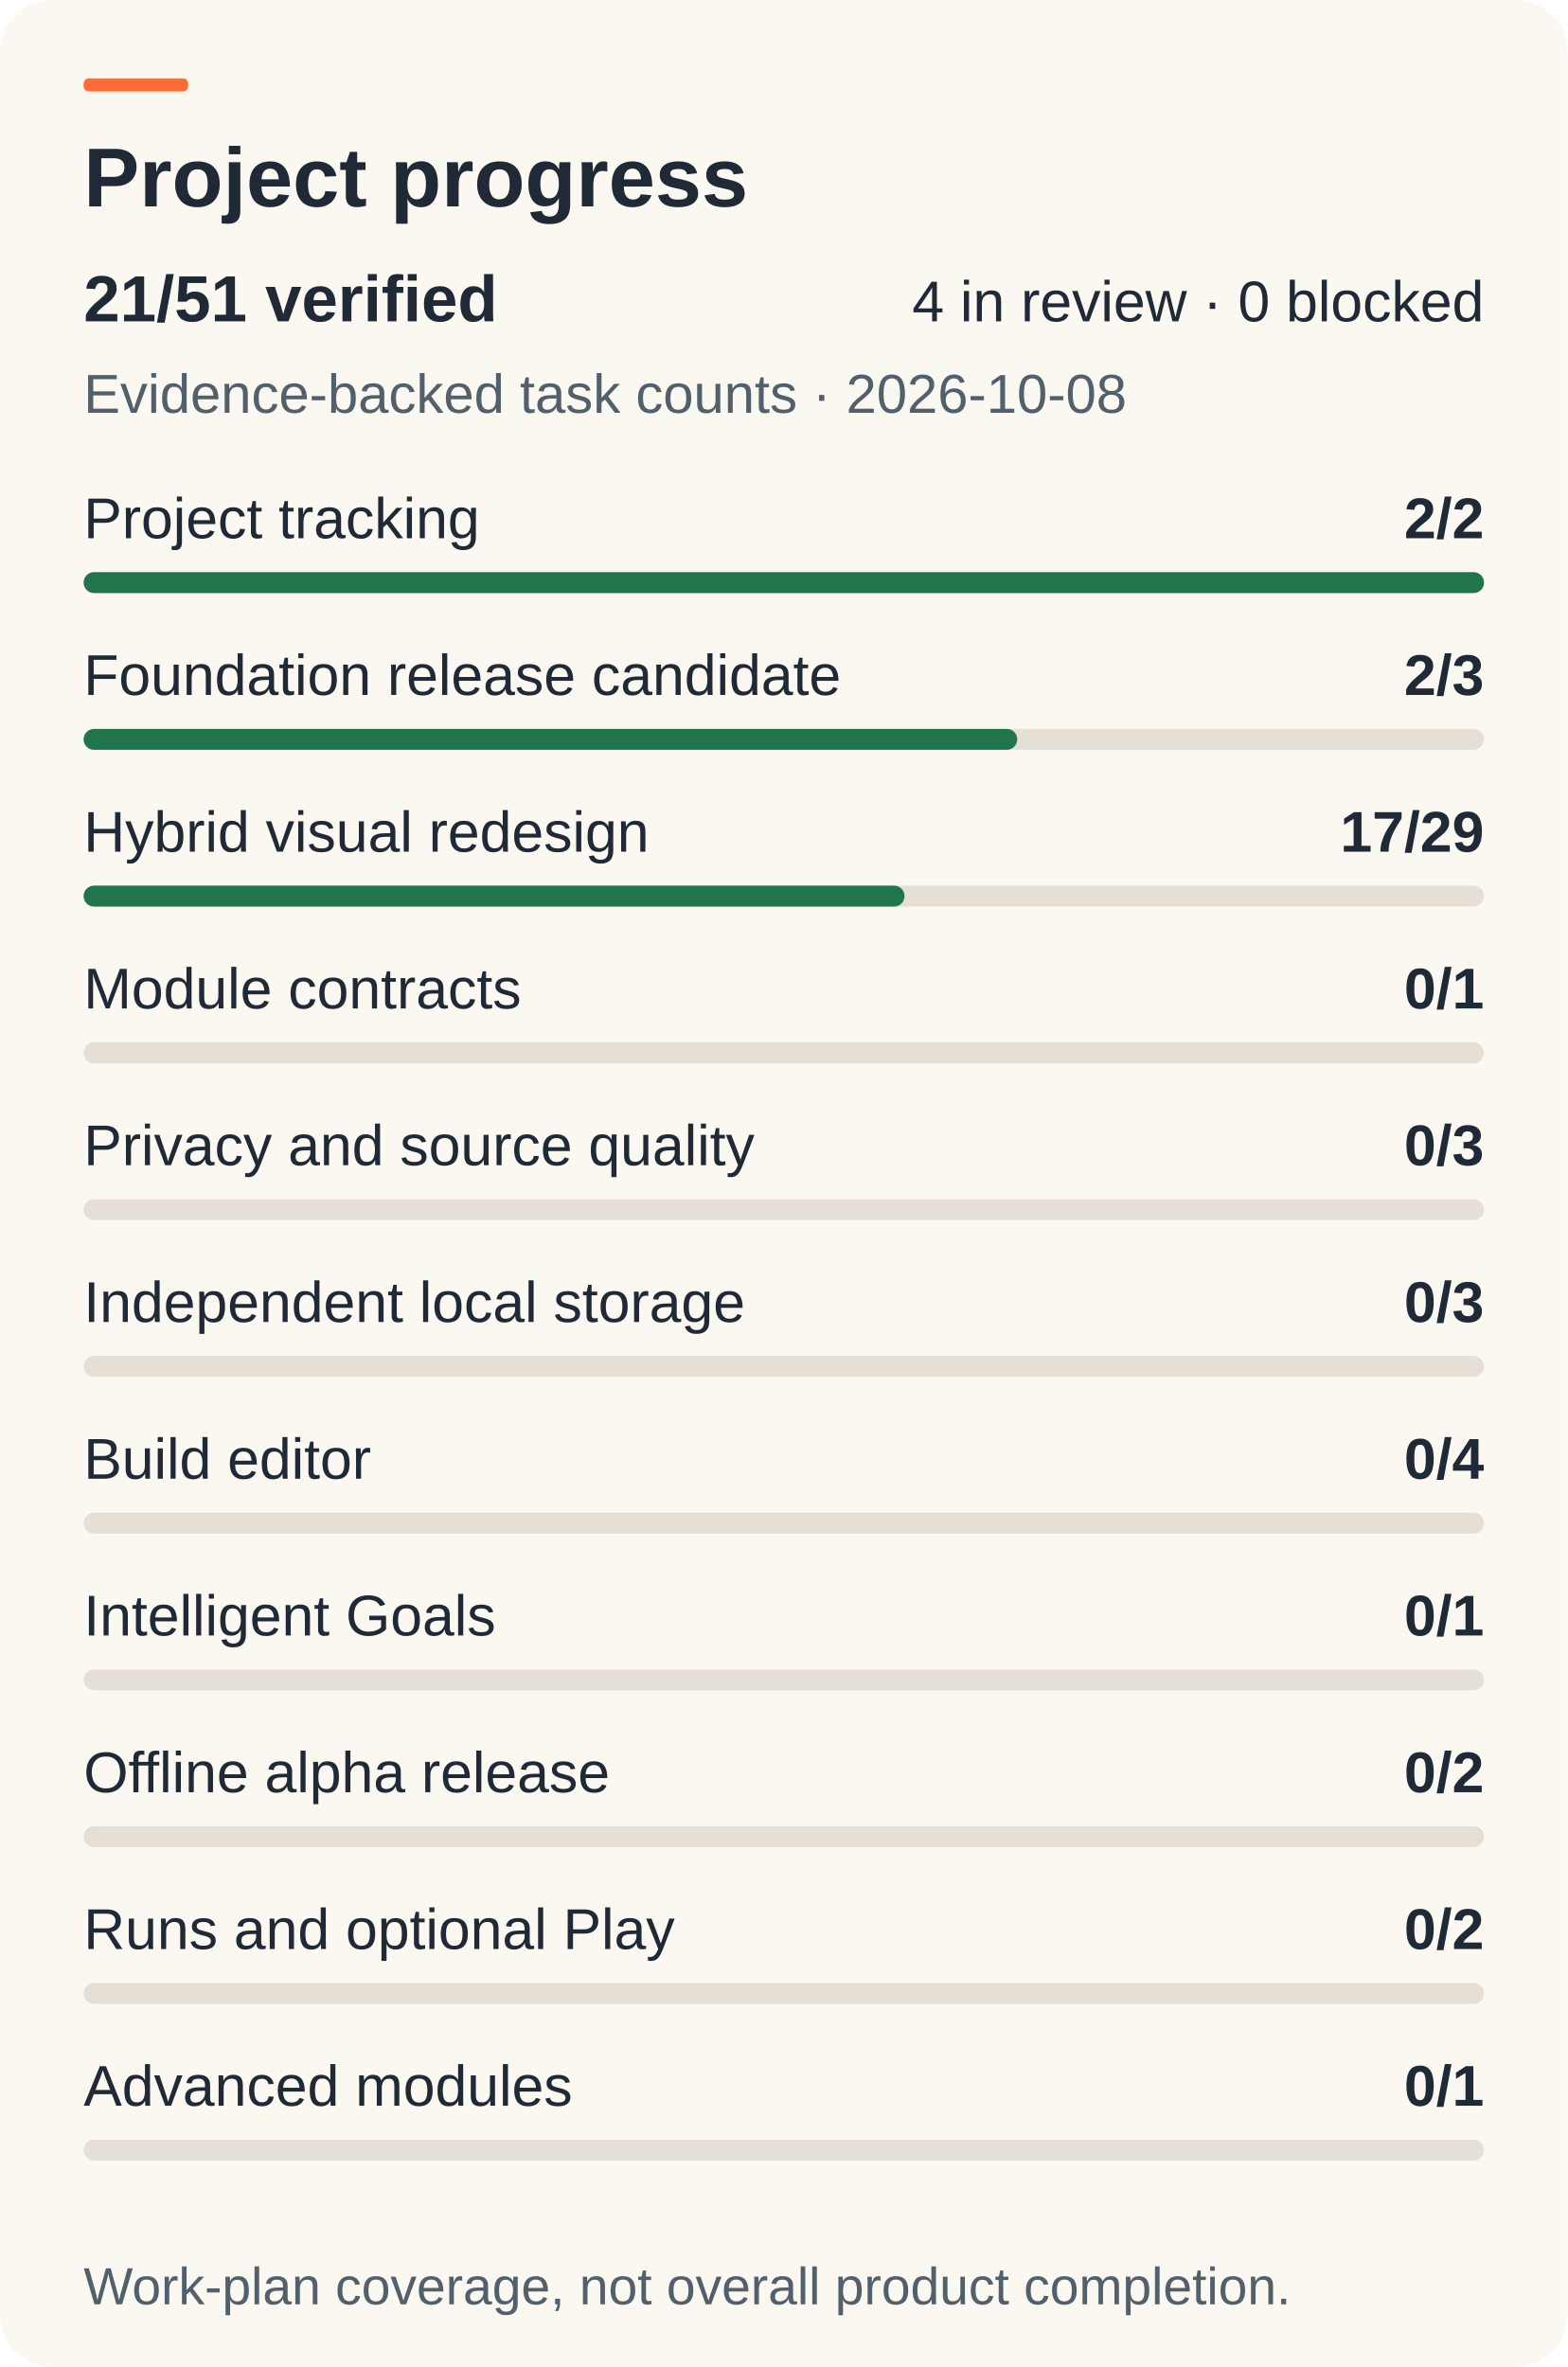
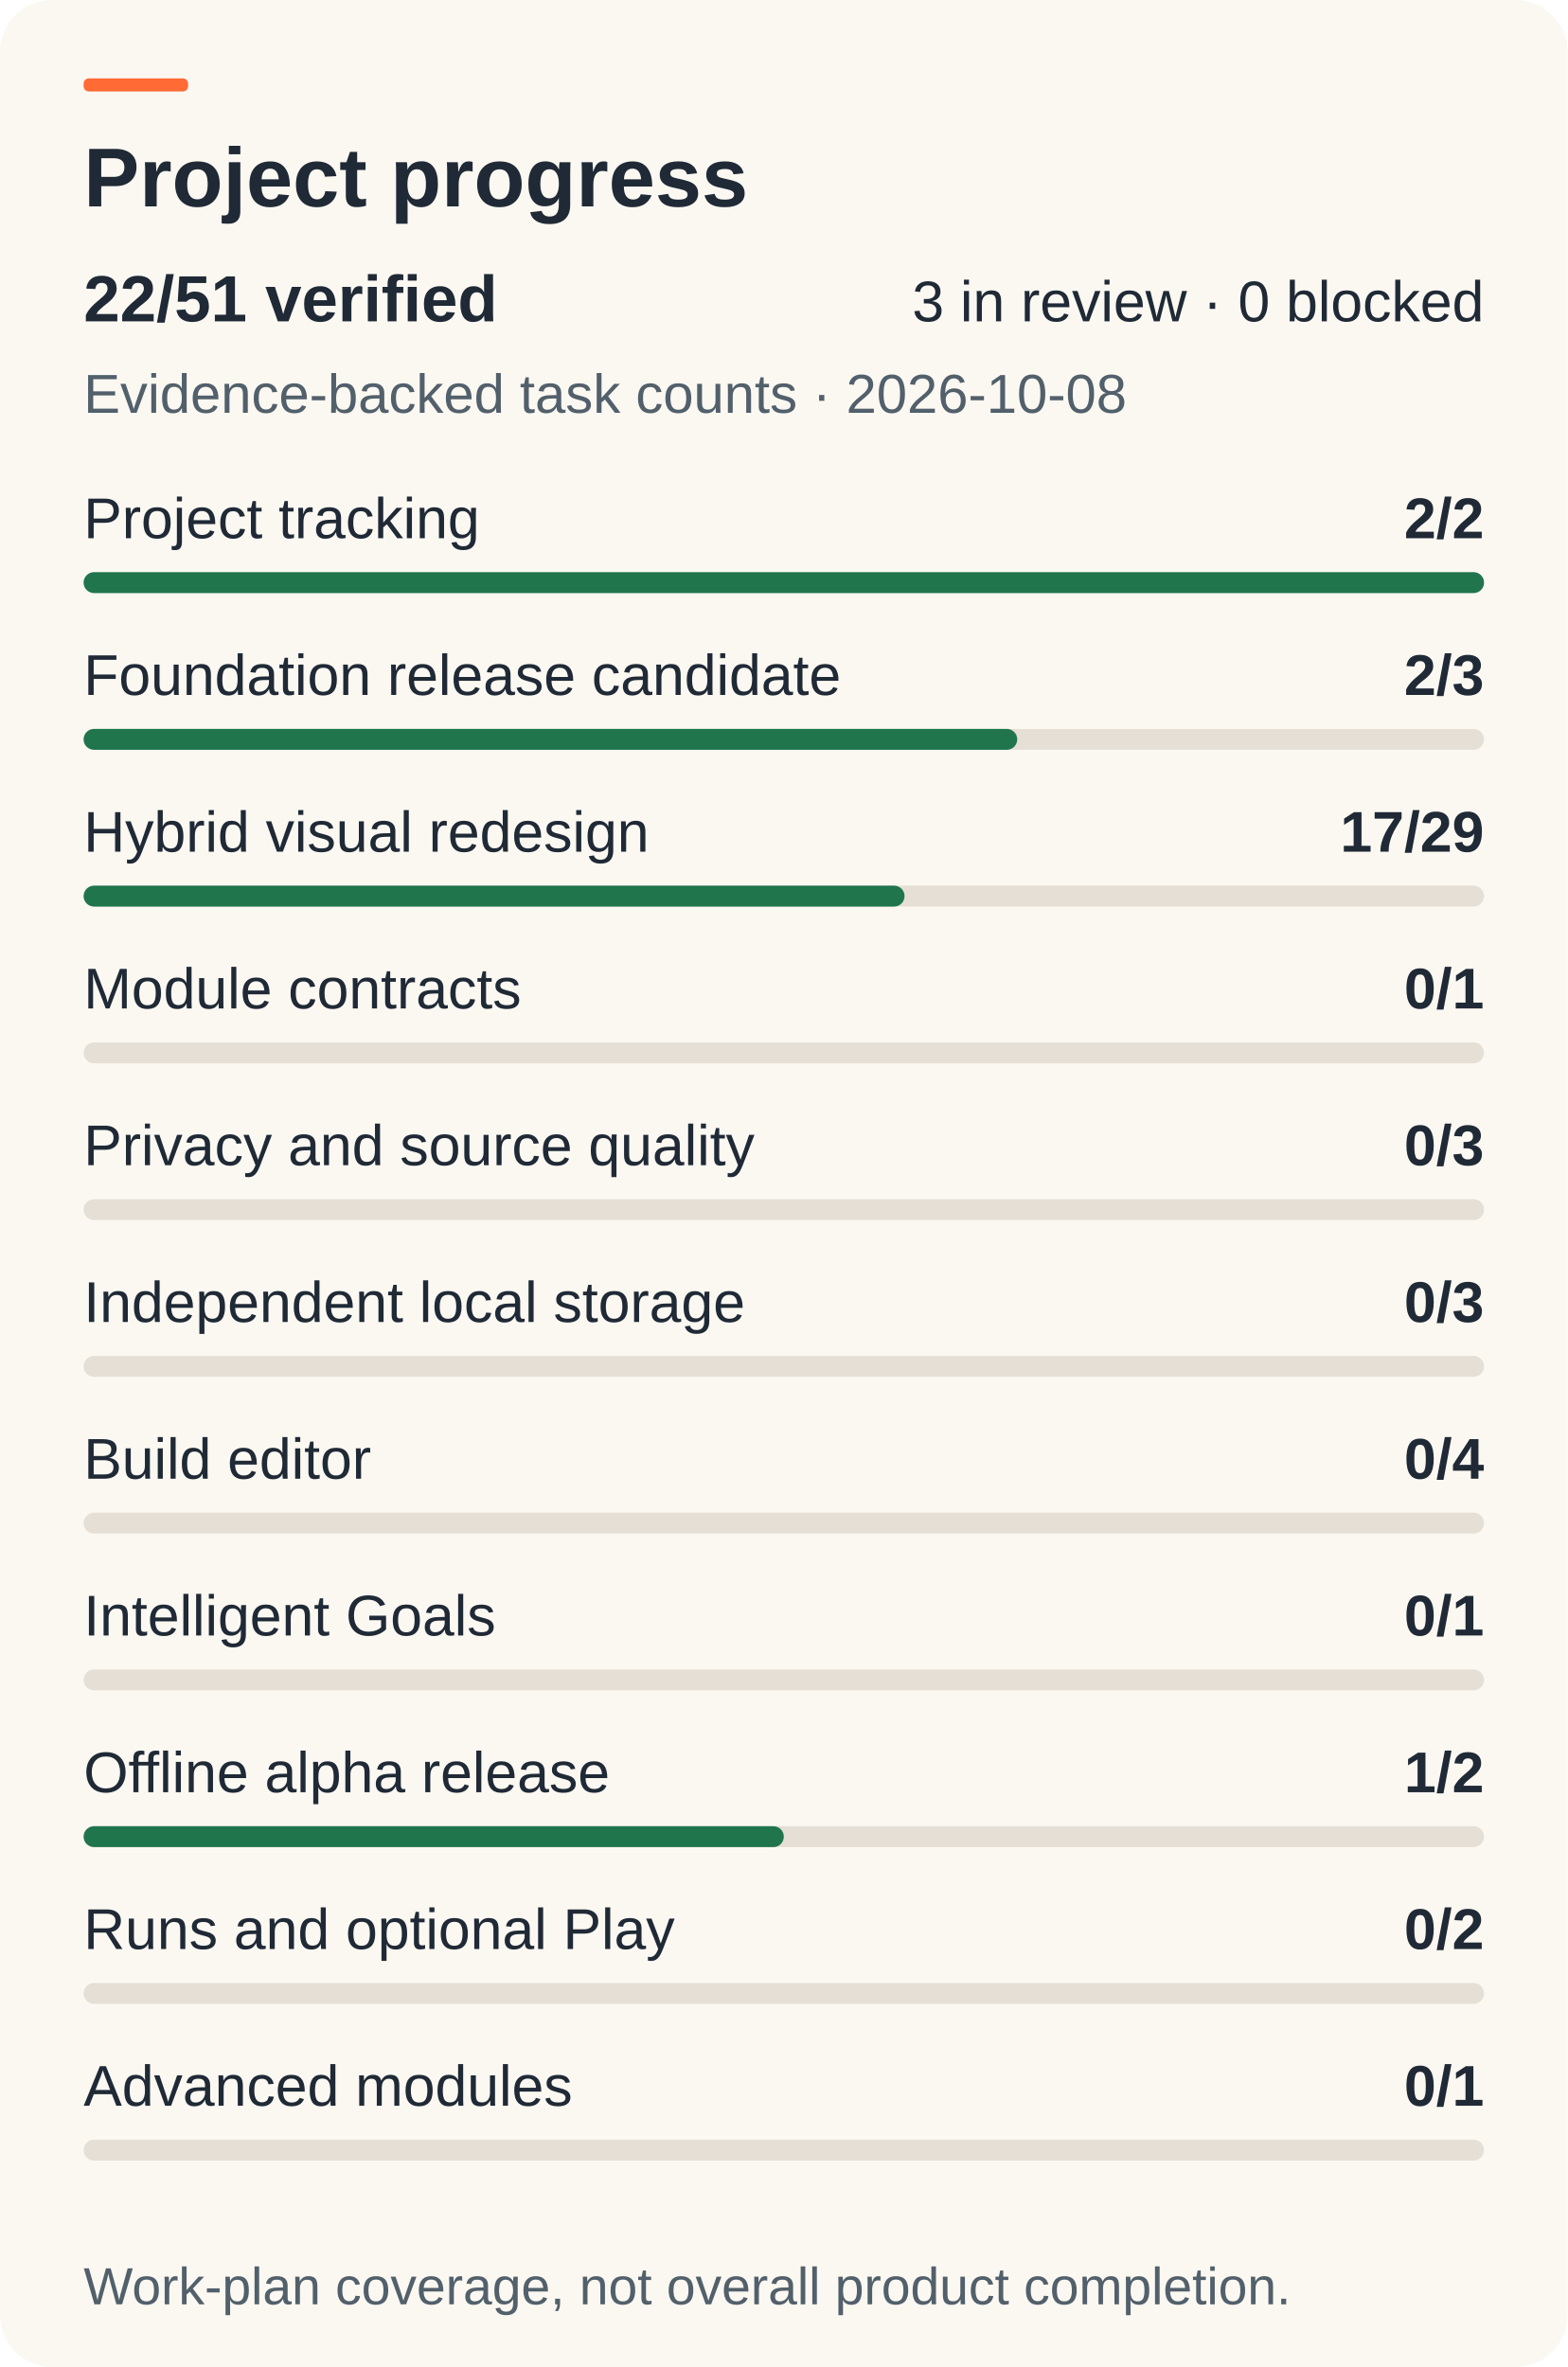
<svg xmlns="http://www.w3.org/2000/svg" width="600" height="906" viewBox="0 0 600 906" role="img" aria-labelledby="title description">
  <rect width="600" height="906" rx="20" fill="#FBF8F2" />
  <g font-family="Arial, sans-serif" fill="#202A36">
    <rect x="32" y="30" width="40" height="5" rx="2" fill="#FF6A35" />
    <text x="32" y="79" font-size="32" font-weight="700">Project progress</text>
-     <text x="32" y="123" font-size="25" font-weight="700">21/51 verified</text>
-     <text x="568" y="123" text-anchor="end" font-size="22">4 in review · 0 blocked</text>
+     <text x="32" y="123" font-size="25" font-weight="700">22/51 verified</text>
+     <text x="568" y="123" text-anchor="end" font-size="22">3 in review · 0 blocked</text>
    <text x="32" y="158" font-size="21" fill="#52606B">Evidence-backed task counts · 2026-10-08</text>
    <text x="32" y="206" font-size="22">Project tracking</text>
    <text x="568" y="206" text-anchor="end" font-size="22" font-weight="700">2/2</text>
    <rect x="32" y="219" width="536" height="8" rx="4" fill="#E5DFD6" />
    <rect x="32" y="219" width="536" height="8" rx="4" fill="#20754D" />
    <text x="32" y="266" font-size="22">Foundation release candidate</text>
    <text x="568" y="266" text-anchor="end" font-size="22" font-weight="700">2/3</text>
    <rect x="32" y="279" width="536" height="8" rx="4" fill="#E5DFD6" />
    <rect x="32" y="279" width="357.333" height="8" rx="4" fill="#20754D" />
    <text x="32" y="326" font-size="22">Hybrid visual redesign</text>
    <text x="568" y="326" text-anchor="end" font-size="22" font-weight="700">17/29</text>
    <rect x="32" y="339" width="536" height="8" rx="4" fill="#E5DFD6" />
    <rect x="32" y="339" width="314.207" height="8" rx="4" fill="#20754D" />
    <text x="32" y="386" font-size="22">Module contracts</text>
    <text x="568" y="386" text-anchor="end" font-size="22" font-weight="700">0/1</text>
    <rect x="32" y="399" width="536" height="8" rx="4" fill="#E5DFD6" />
    <text x="32" y="446" font-size="22">Privacy and source quality</text>
    <text x="568" y="446" text-anchor="end" font-size="22" font-weight="700">0/3</text>
    <rect x="32" y="459" width="536" height="8" rx="4" fill="#E5DFD6" />
    <text x="32" y="506" font-size="22">Independent local storage</text>
    <text x="568" y="506" text-anchor="end" font-size="22" font-weight="700">0/3</text>
    <rect x="32" y="519" width="536" height="8" rx="4" fill="#E5DFD6" />
    <text x="32" y="566" font-size="22">Build editor</text>
    <text x="568" y="566" text-anchor="end" font-size="22" font-weight="700">0/4</text>
    <rect x="32" y="579" width="536" height="8" rx="4" fill="#E5DFD6" />
    <text x="32" y="626" font-size="22">Intelligent Goals</text>
    <text x="568" y="626" text-anchor="end" font-size="22" font-weight="700">0/1</text>
    <rect x="32" y="639" width="536" height="8" rx="4" fill="#E5DFD6" />
    <text x="32" y="686" font-size="22">Offline alpha release</text>
-     <text x="568" y="686" text-anchor="end" font-size="22" font-weight="700">0/2</text>
+     <text x="568" y="686" text-anchor="end" font-size="22" font-weight="700">1/2</text>
    <rect x="32" y="699" width="536" height="8" rx="4" fill="#E5DFD6" />
+     <rect x="32" y="699" width="268" height="8" rx="4" fill="#20754D" />
    <text x="32" y="746" font-size="22">Runs and optional Play</text>
    <text x="568" y="746" text-anchor="end" font-size="22" font-weight="700">0/2</text>
    <rect x="32" y="759" width="536" height="8" rx="4" fill="#E5DFD6" />
    <text x="32" y="806" font-size="22">Advanced modules</text>
    <text x="568" y="806" text-anchor="end" font-size="22" font-weight="700">0/1</text>
    <rect x="32" y="819" width="536" height="8" rx="4" fill="#E5DFD6" />
    <text x="32" y="882" font-size="20" fill="#52606B">Work-plan coverage, not overall product completion.</text>
  </g>
</svg>
